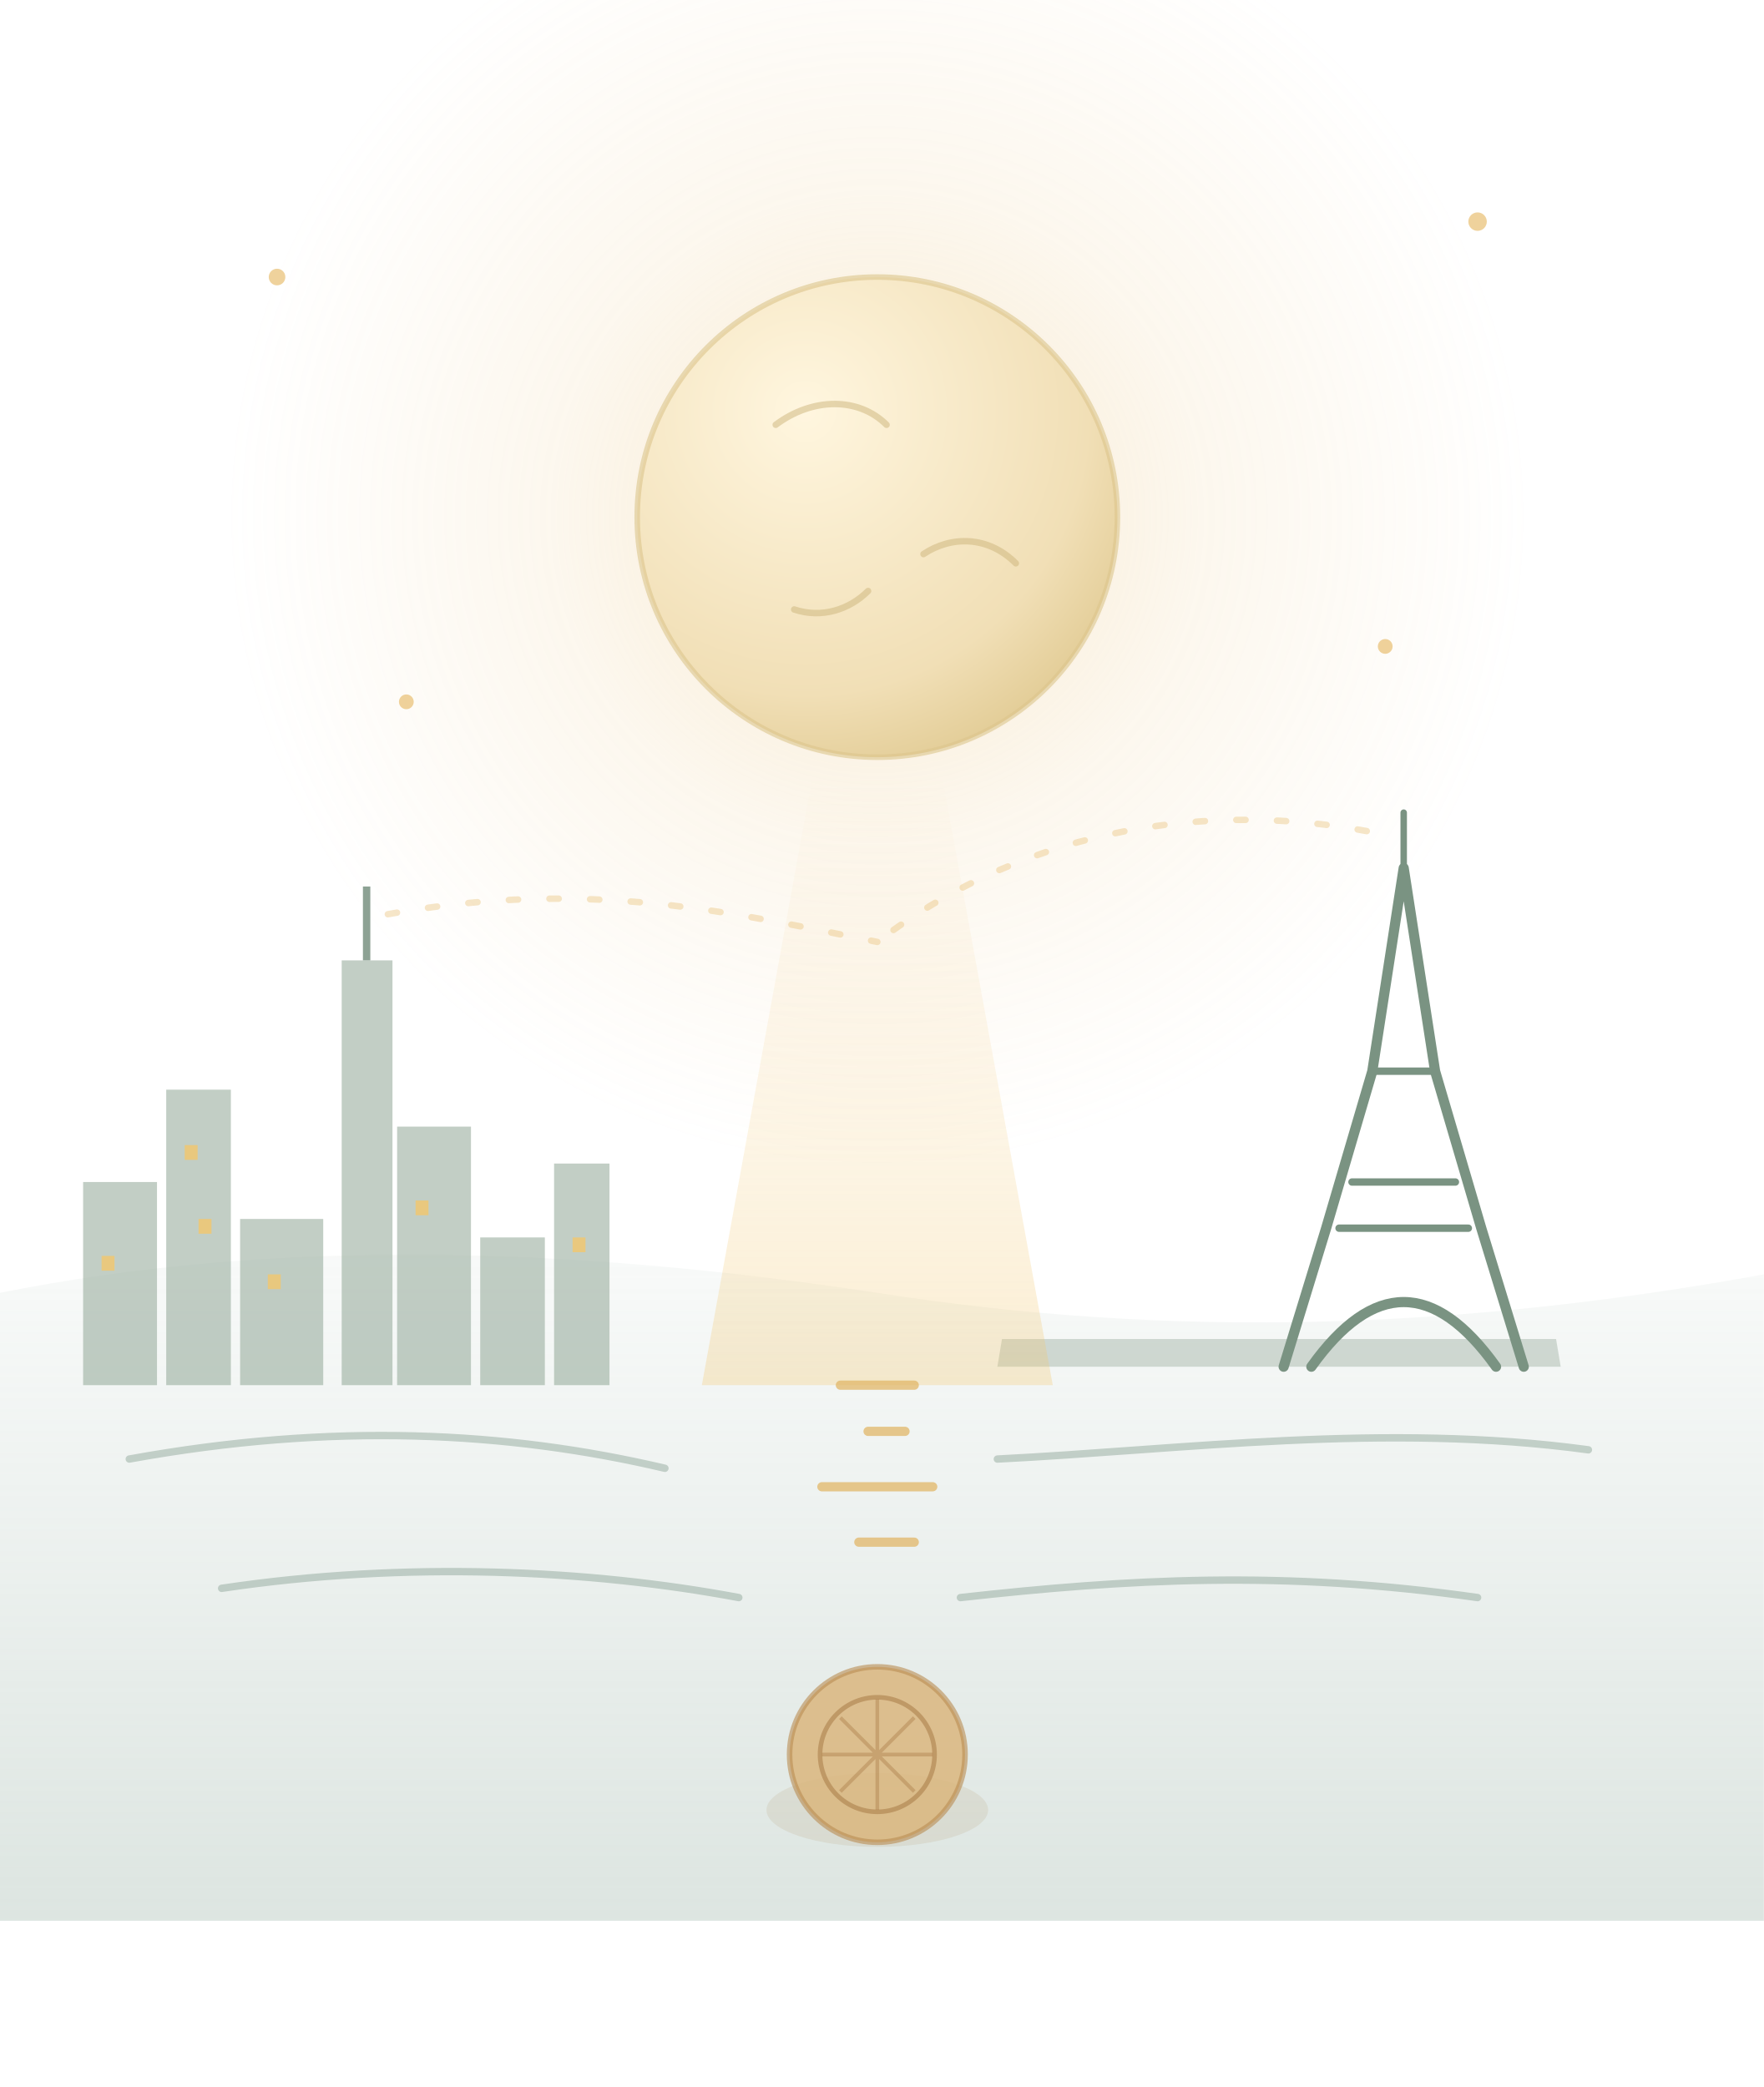
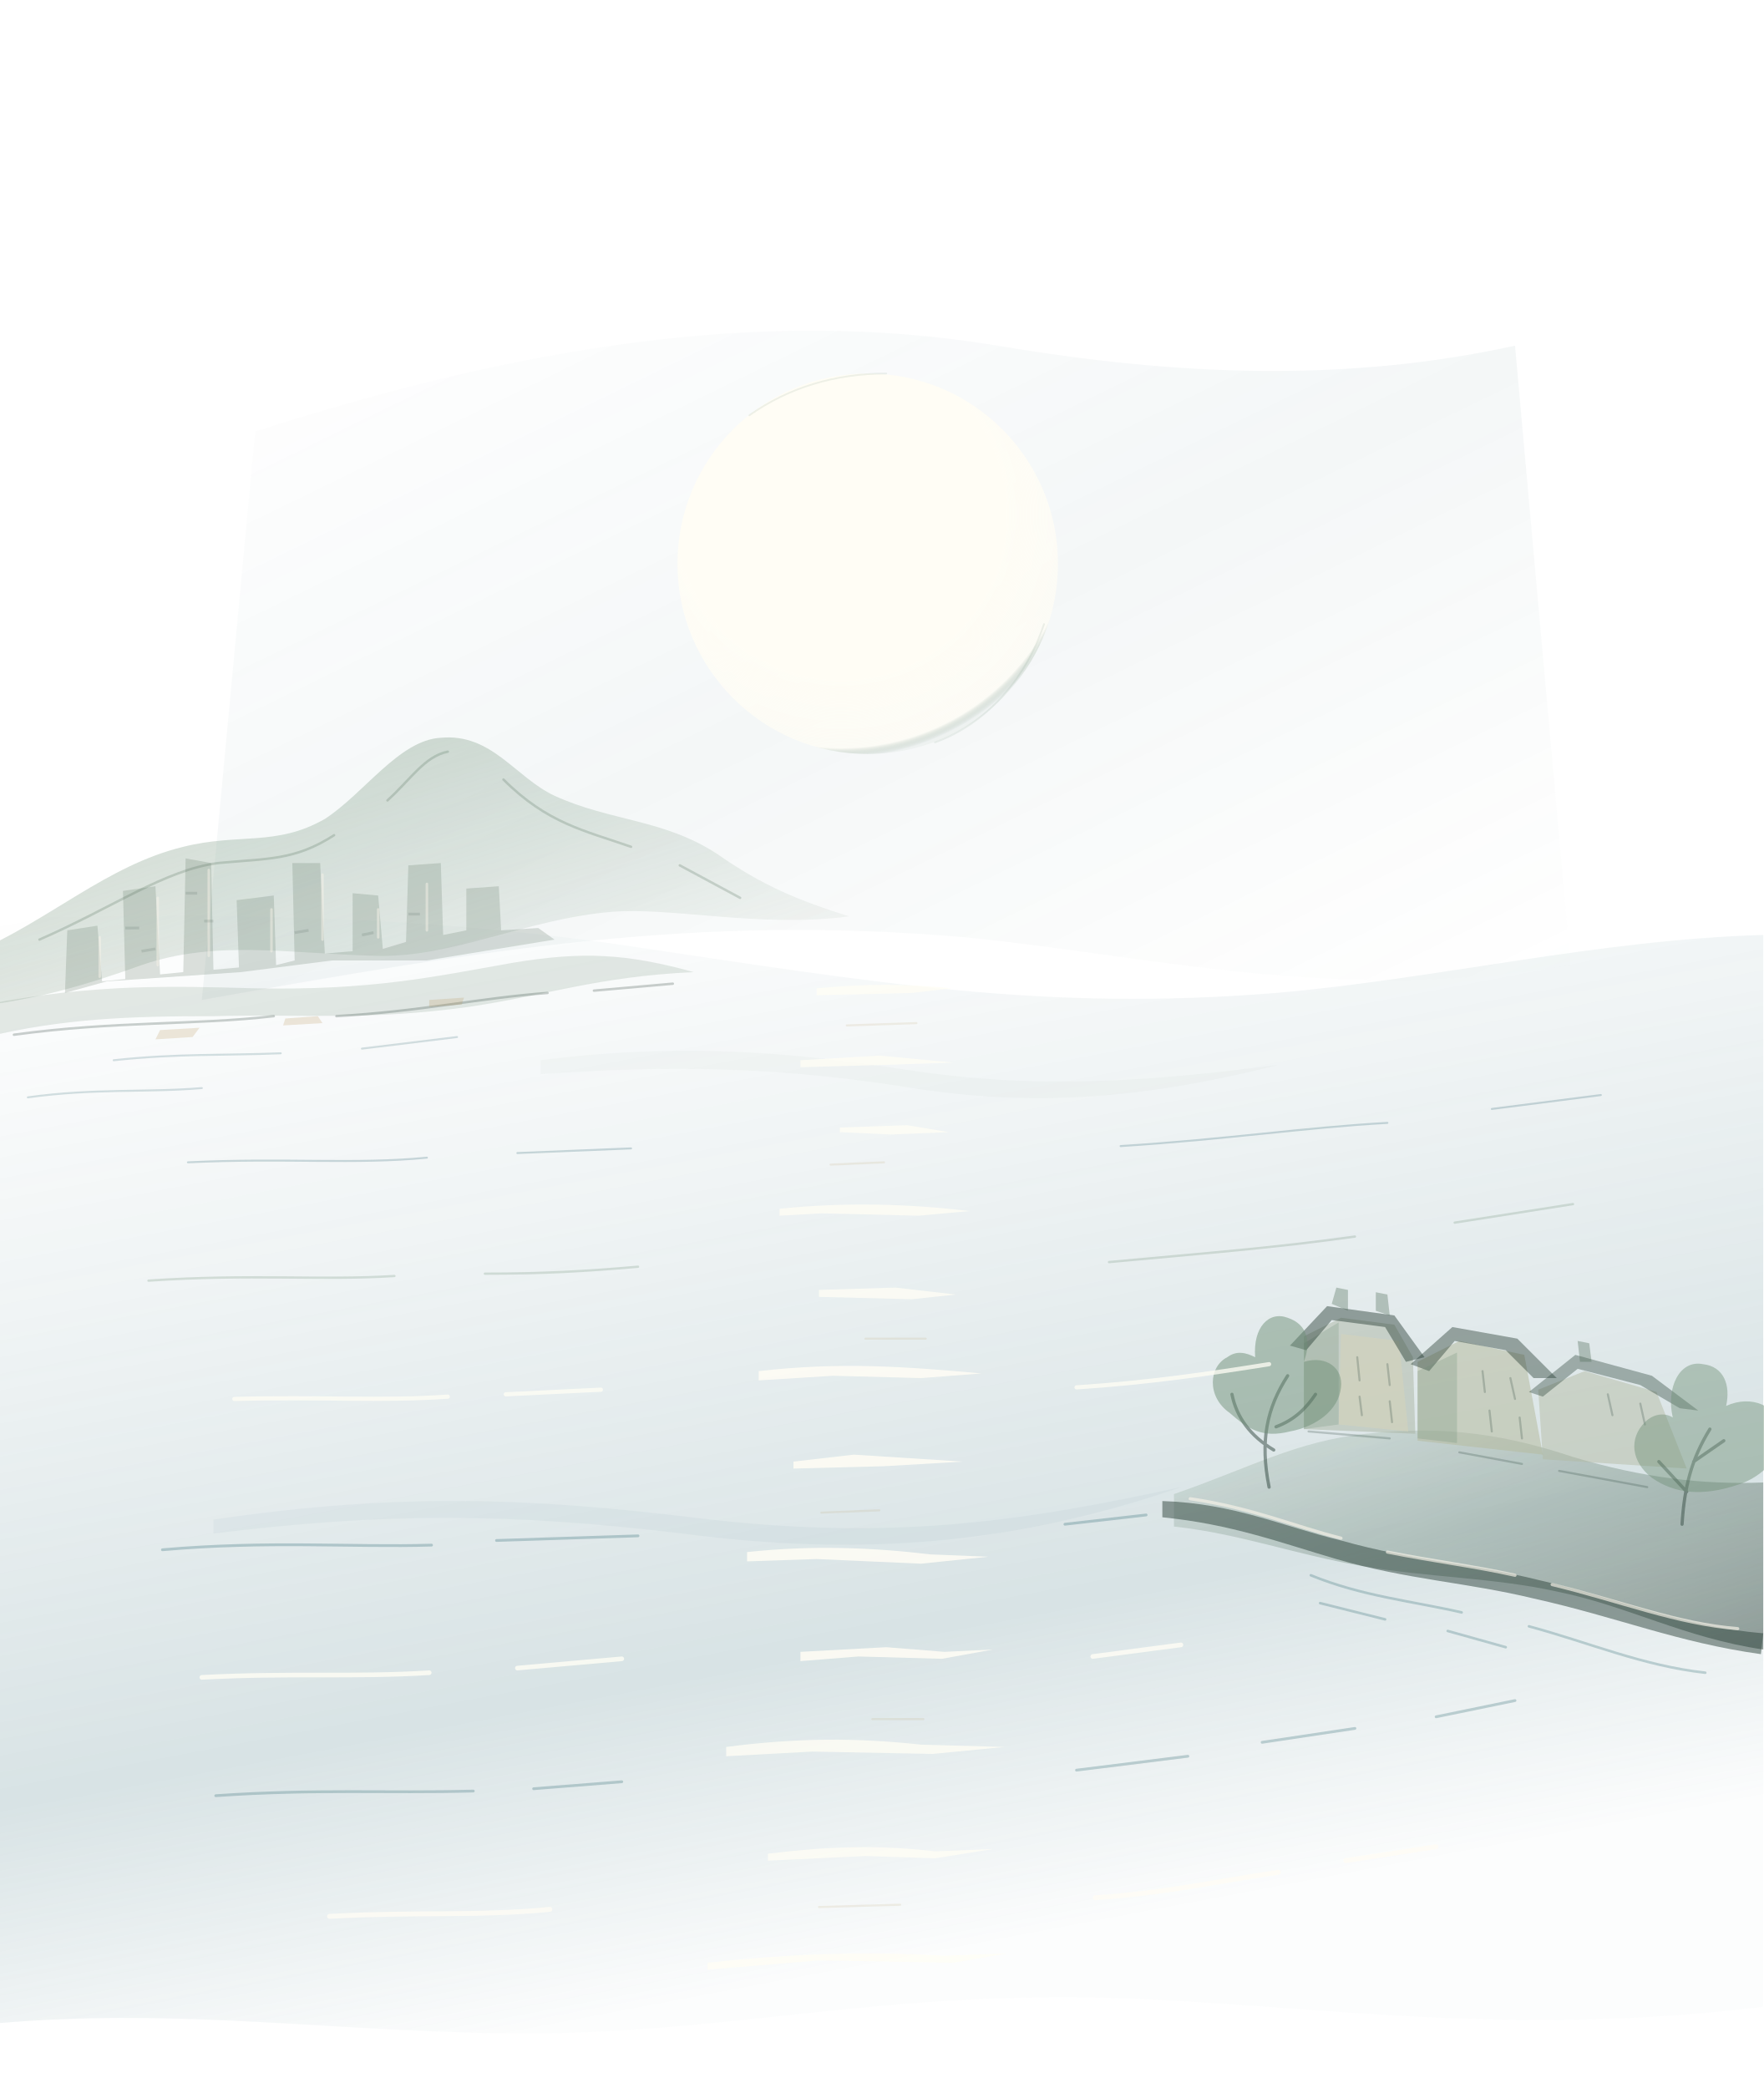
- <svg xmlns="http://www.w3.org/2000/svg" viewBox="0 0 191 226" role="img" aria-labelledby="title desc">
+ <svg xmlns="http://www.w3.org/2000/svg" viewBox="0 0 760 900" role="img" aria-labelledby="title desc">
  <defs>
-     <radialGradient id="am-halo">
-       <stop stop-color="#e9bf72" stop-opacity="0.34" />
-       <stop offset=".5" stop-color="#e9bf72" stop-opacity="0.12" />
-       <stop offset="1" stop-color="#e9bf72" stop-opacity="0" />
+     <radialGradient id="am-moon" cx=".43" cy=".37" r=".64">
+       <stop offset=".68" stop-color="#FFFDF5" stop-opacity=".96" />
+       <stop offset=".96" stop-color="#FFFDF5" stop-opacity=".72" />
+       <stop offset="1" stop-color="#6F8F76" stop-opacity=".055" />
    </radialGradient>
-     <radialGradient id="am-disc" cx=".35" cy=".28" r=".82">
-       <stop stop-color="#fff6df" />
-       <stop offset=".72" stop-color="#f1dfb6" />
-       <stop offset="1" stop-color="#dfc88f" />
-     </radialGradient>
-     <linearGradient id="am-water" x1="0" y1="0" x2="0" y2="1">
-       <stop stop-color="#8da99b" stop-opacity="0.06" />
-       <stop offset="1" stop-color="#8da99b" stop-opacity="0.3" />
+     <linearGradient id="am-air" x1="0" y1="0" x2="1" y2="1">
+       <stop stop-color="#326B75" stop-opacity="0" />
+       <stop offset=".5" stop-color="#326B75" stop-opacity=".055" />
+       <stop offset="1" stop-color="#6F8F76" stop-opacity="0" />
    </linearGradient>
-     <linearGradient id="am-ref" x1="0" y1="0" x2="0" y2="1">
-       <stop stop-color="#f2c66d" stop-opacity="0.0" />
-       <stop offset="1" stop-color="#f2c66d" stop-opacity="0.3" />
+     <linearGradient id="am-water" x1="0" y1="0" x2=".3" y2="1">
+       <stop stop-color="#326B75" stop-opacity="0" />
+       <stop offset=".33" stop-color="#326B75" stop-opacity=".075" />
+       <stop offset=".73" stop-color="#326B75" stop-opacity=".19" />
+       <stop offset="1" stop-color="#326B75" stop-opacity=".015" />
+     </linearGradient>
+     <linearGradient id="am-hill" x1="0" y1="0" x2="1" y2="1">
+       <stop stop-color="#6F8F76" stop-opacity=".42" />
+       <stop offset=".6" stop-color="#6F8F76" stop-opacity=".16" />
+       <stop offset="1" stop-color="#6F8F76" stop-opacity="0" />
+     </linearGradient>
+     <linearGradient id="am-quay" x1="0" y1="0" x2="1" y2="1">
+       <stop stop-color="#6F8F76" stop-opacity=".13" />
+       <stop offset="1" stop-color="#263D34" stop-opacity=".47" />
    </linearGradient>
  </defs>
-   <circle cx="95" cy="56" r="70" fill="url(#am-halo)" />
-   <circle cx="95" cy="56" r="26" fill="url(#am-disc)" stroke="#dcc58c" stroke-opacity=".6" stroke-width=".6" />
-   <path d="M84 46c4-3 9-3 12 0M100 60c3-2 7-2 10 1M86 66c3 1 6 0 8-2" fill="none" stroke="#cdb57a" stroke-opacity=".5" stroke-width=".7" stroke-linecap="round" />
-   <g fill="#e9bf72" fill-opacity=".7">
-     <circle cx="30" cy="30" r=".9" />
-     <circle cx="160" cy="24" r="1" />
-     <circle cx="150" cy="70" r=".8" />
-     <circle cx="44" cy="76" r=".8" />
+   <path d="M110 186c112-36 218-54 320-37 77 13 150 16 223 0l24 267c-100 17-180-4-261-12-116-10-205 5-329 27Z" fill="url(#am-air)" />
+   <circle cx="374" cy="243" r="82" fill="url(#am-moon)" />
+   <path d="M323 179c17-12 37-18 59-18m68 108c-8 24-25 43-47 51" fill="none" stroke="#6F8F76" stroke-opacity=".12" stroke-width=".75" stroke-linecap="round" />
+   <path d="M0 396c98-3 181-1 266 11 114 17 184 29 284 21 69-6 139-23 210-25v462c-115 14-200-2-287-4-109-2-171 19-274 15-68-2-128-10-199-4Z" fill="url(#am-water)" />
+   <path d="M233 457c62-8 111-3 157 4 58 9 106 5 161-2-63 16-111 18-164 9-53-8-97-9-154-5Z" fill="#6F8F76" fill-opacity=".038" />
+   <path d="M92 655c81-12 139-9 206-1 88 11 146 1 211-13-72 25-139 30-215 20-75-9-129-9-202 0Z" fill="#326B75" fill-opacity=".045" />
+   <path d="M-12 411c33-14 58-38 91-46 24-6 40 0 61-12 17-11 32-34 50-35 22-2 32 17 49 25 24 11 47 10 70 25 20 14 35 20 57 27-38 5-76-4-102-2-37 3-69 20-102 19-38-1-69-7-101 4-25 9-46 15-73 18Z" fill="url(#am-hill)" />
+   <path d="M17 405c32-14 54-30 77-33 21-2 33-1 50-12m23-15c10-9 16-19 26-21m24 12c19 19 35 22 55 29m21 8 26 14" fill="none" stroke="#526D59" stroke-opacity=".24" stroke-width="1.05" stroke-linecap="round" />
+   <path d="M-6 433c46-9 80-8 116-7 50 1 77-5 111-11 30-5 49-4 78 4-42 2-63 10-97 15-43 6-70 3-110 4-36 0-65 1-98 9Z" fill="#6F8F76" fill-opacity=".18" />
+   <path d="m28 428 1-27 13-2 2 24 10-1-1-38 14-2 2 38 10-1 1-49 11 2 1 46 11-1-1-29 16-2 1 30 8-2-1-42 12 0 2 39 12-1 0-25 11 1 2 23 10-3 1-33 14-1 1 31 10-2 0-18 14-1 1 19 16-1 7 5-55 9-41 0-39 5-58 4Z" fill="#526D59" fill-opacity=".2" />
+   <path d="m43 404 0 17m25-34 0 29m22-41 0 37m27-20 0 18m22-33 0 28m24-13 0 12m21-23 0 20" fill="none" stroke="#F7F3E8" stroke-opacity=".5" stroke-width="1.1" stroke-linecap="round" />
+   <path d="m54 400 6 0m20-15 5 0m42 17 6-1m43-7 5 0m-120 16 6-1m21-12 4 0m64 6 5-1" fill="none" stroke="#263D34" stroke-opacity=".12" stroke-width="1.2" />
+   <path d="M6 446c44-6 77-4 112-8m27 0c36-2 63-8 91-10m20-1 34-3" fill="none" stroke="#263D34" stroke-opacity=".24" stroke-width="1.05" stroke-linecap="round" />
+   <path d="M49 457c28-3 48-2 72-3m35-2 41-5m-185 26c29-4 51-2 75-4" fill="none" stroke="#326B75" stroke-opacity=".2" stroke-width=".85" stroke-linecap="round" />
+   <path d="m69 444 17-1-3 4-16 1Zm54-5 14-1 2 3-17 1Zm62-8 15-1-1 3-14 1Z" fill="#B59255" fill-opacity=".21" />
+   <path d="M506 644c32-11 53-23 83-26 35-4 62 1 89 10 30 9 56 12 82 11v72c-34-5-59-19-89-25-27-6-55-6-84-11-29-5-53-14-81-17Z" fill="url(#am-quay)" />
+   <path d="m562 616 0-40 16-8 23 3 8 14 1 33Z" fill="#A5B09B" fill-opacity=".45" />
+   <path d="m562 579 15-9 0 44-15 2Z" fill="#6F8F76" fill-opacity=".24" />
+   <path d="m578 575 25 3 4 39-30-3Z" fill="#D4D3BA" fill-opacity=".55" />
+   <path d="m556 580 16-17 29 4 13 18-8 2-9-15-23-3-11 13Z" fill="#263D34" fill-opacity=".45" />
+   <path d="m574 562 2-7 5 1 0 9m12 0 0-8 5 1 1 9" fill="#526D59" fill-opacity=".35" />
+   <path d="m611 621 0-34 18-9 28 6 8 43Z" fill="#B5BBA0" fill-opacity=".54" />
+   <path d="m608 588 18-16 28 5 17 17-10 0-12-12-22-4-11 13Z" fill="#263D34" fill-opacity=".42" />
+   <path d="m611 591 17-8 0 39-17-2Z" fill="#6F8F76" fill-opacity=".25" />
+   <path d="m665 629-2-30 20-8 31 9 13 33Z" fill="#B3B9A0" fill-opacity=".45" />
+   <path d="m659 600 20-16 33 9 20 15-8-1-17-10-27-7-15 12Z" fill="#263D34" fill-opacity=".36" />
+   <path d="m681 587-1-9 5 1 1 8" fill="#526D59" fill-opacity=".36" />
+   <g fill="none" stroke="#263D34" stroke-opacity=".23" stroke-width=".9" stroke-linecap="round">
+     <path d="m585 585 1 10m12-7 1 9m-13 5 1 8m12-6 1 9m39-22 1 9m11-6 2 9m-11 5 1 9m12-6 1 9m37-19 2 9m12-5 2 9" />
+     <path d="m564 617 35 3m30 6 27 5m16 3 38 7" />
  </g>
-   <path d="M0 140c30-6 62-5 95 0 32 5 63 4 96-2v70H0Z" fill="url(#am-water)" />
-   <g fill="#9db0a2" fill-opacity=".62">
-     <rect x="9" y="128" width="8" height="22" />
-     <rect x="18" y="118" width="7" height="32" />
-     <rect x="26" y="132" width="9" height="18" />
-     <rect x="37" y="104" width="5.5" height="46" />
-     <rect x="43" y="122" width="8" height="28" />
-     <rect x="52" y="134" width="7" height="16" />
-     <rect x="60" y="126" width="6" height="24" />
+   <path d="M547 641c-4-20-1-34 8-48m-6 32c-10-6-16-14-18-24m19 14c8-3 13-8 17-14" fill="none" stroke="#263D34" stroke-opacity=".47" stroke-width="1.4" stroke-linecap="round" />
+   <path d="M530 609c-10-7-9-20-1-24 4-3 8-2 12 0-1-13 6-20 14-17 9 3 10 11 7 19 10-3 17 3 16 11-1 10-11 17-22 19-12 3-18-1-26-8Z" fill="#6F8F76" fill-opacity=".49" />
+   <path d="M725 657c1-16 4-28 12-41m-10 27-12-13m15 0 13-9" fill="none" stroke="#263D34" stroke-opacity=".43" stroke-width="1.4" stroke-linecap="round" />
+   <path d="M712 637c-9-7-10-17-3-24 4-4 9-4 12-2-3-13 3-25 13-23 9 1 12 9 10 18 11-5 22 0 24 10 2 11-9 21-19 24-15 5-27 4-37-3Z" fill="#6F8F76" fill-opacity=".44" />
+   <path d="M501 647c31 1 52 11 77 17 32 9 57 10 85 17 35 8 61 20 97 23l-1 9c-36-5-62-16-98-24-29-7-54-8-85-17-24-7-45-15-75-18Z" fill="#263D34" fill-opacity=".48" />
+   <path d="M513 646c27 4 45 12 65 17m20 6c20 4 37 6 55 10m16 4c29 7 54 17 80 19" fill="none" stroke="#F7F3E8" stroke-opacity=".65" stroke-width="1.35" stroke-linecap="round" />
+   <path d="M565 679c22 9 43 11 65 16m29 6c26 7 49 17 76 20m-166-30 28 7m27 5 25 7" fill="none" stroke="#326B75" stroke-opacity=".27" stroke-width="1.1" stroke-linecap="round" />
+   <path d="M352 426c21-2 39-2 58 0l-17 2-41 1Zm-7 31 34-2 32 3-30 1-36 1Zm17 29 29-1 18 3-25 1-22-1Zm-26 35c30-3 56-2 82 1l-22 2-42-1-18 1Zm17 35 33-1 26 3-19 2-40-1Z" fill="#FFFDF5" fill-opacity=".78" />
+   <path d="M327 591c35-4 63-2 96 1l-26 2-38-1-32 2Zm15 39 26-3 47 3-34 2-39 1Zm-20 39c28-3 54-2 79 1l25 1-29 3-45-2-30 1Zm23 43 37-2 25 2 21-1-22 4-36-1-25 2Z" fill="#FFFDF5" fill-opacity=".86" />
+   <path d="M313 753c31-4 56-4 84-1l36 1-31 3-52-1-37 2Zm18 46c25-3 47-4 72-1l25-1-25 4-30-1-42 2Zm-26 47c37-4 68-5 102-3l27-1-23 4-58-1-48 4Z" fill="#FFFDF5" fill-opacity=".78" />
+   <path d="m365 442 30-1m-37 61 23-1m-8 76 26 0m-45 75 25-1m-3 90 22 0m-45 81 35-1" fill="none" stroke="#B59255" stroke-opacity=".13" stroke-width=".9" stroke-linecap="round" />
+   <g fill="none" stroke-linecap="round">
+     <path d="M81 501c42-2 72 1 103-2m39-2 49-2m211-1c47-3 79-8 115-10m45-6 47-6" stroke="#326B75" stroke-opacity=".24" stroke-width=".85" />
+     <path d="M64 552c44-3 74 0 106-2m39-1c25 0 43-1 66-3m203-2c43-4 70-6 106-11m43-6 51-8" stroke="#6F8F76" stroke-opacity=".24" stroke-width="1" />
+     <path d="M101 603c37-1 63 1 92-1m25-1 41-2m205-1c31-2 58-6 83-10" stroke="#FFFDF5" stroke-opacity=".76" stroke-width="1.8" />
+     <path d="M70 668c46-4 81-1 116-2m28-2 61-2m184-5 35-4" stroke="#326B75" stroke-opacity=".29" stroke-width="1.2" />
+     <path d="M87 723c38-2 66 0 98-2m38-2 45-4m203-1 38-5" stroke="#FFFDF5" stroke-opacity=".8" stroke-width="2" />
+     <path d="M93 774c44-3 74-1 111-2m26-1 38-3m196-5 48-6m32-6 40-6m35-5 34-7" stroke="#326B75" stroke-opacity=".28" stroke-width="1.2" />
+     <path d="M142 826c38-2 64 0 95-3m235-5c30-2 52-7 79-11m29-5 39-6" stroke="#FFFDF5" stroke-opacity=".77" stroke-width="2.1" />
  </g>
-   <path d="M39.7 104v-8" stroke="#8da294" stroke-width=".8" />
-   <g fill="#f2c66d" fill-opacity=".8">
-     <rect x="20" y="124" width="1.4" height="1.6" />
-     <rect x="21.5" y="132" width="1.4" height="1.6" />
-     <rect x="29" y="138" width="1.4" height="1.6" />
-     <rect x="45" y="130" width="1.4" height="1.6" />
-     <rect x="11" y="136" width="1.4" height="1.6" />
-     <rect x="62" y="134" width="1.4" height="1.6" />
-   </g>
-   <path d="M108 148l.5-3h60l.5 3Z" fill="#a8b9ad" fill-opacity=".5" />
-   <g fill="none" stroke="#7a9382" stroke-linecap="round" stroke-linejoin="round">
-     <path d="M142 148q10-14 20 0M152 94l-3.4 22-5 17-4.6 15M152 94l3.4 22 5 17 4.6 15" stroke-width="1.1" />
-     <path d="M149 116h6M145 133h14M146.4 128h11.2" stroke-width=".8" />
-     <path d="M152 94v-6" stroke-width=".7" />
-   </g>
-   <path d="M88 84h14l12 66H76Z" fill="url(#am-ref)" />
-   <path d="M42 99c22-4 38 0 53 3M148 90c-16-3-36-1-53 12" fill="none" stroke="#e9bf72" stroke-opacity=".38" stroke-width=".7" stroke-dasharray="1 3.4" stroke-linecap="round" />
-   <g fill="none" stroke-linecap="round">
-     <path d="M91 150h8m-5 5h4m-9 6h12m-8 6h6" stroke="#e1b768" stroke-opacity=".75" stroke-width="1" />
-     <path d="M14 158c22-4 41-3 58 1m36-1c20-1 42-4 64-1M24 172c20-3 40-2 56 1m24 0c18-2 35-3 56 0" stroke="#829b8d" stroke-opacity=".42" stroke-width=".8" />
-   </g>
-   <ellipse cx="95" cy="196" rx="12" ry="4" fill="#b8a27a" fill-opacity=".18" />
-   <circle cx="95" cy="190" r="9.5" fill="#dbb67e" fill-opacity=".85" stroke="#b98d53" stroke-opacity=".6" stroke-width=".6" />
-   <circle cx="95" cy="190" r="6.2" fill="none" stroke="#a87a45" stroke-opacity=".55" stroke-width=".5" />
-   <path d="M95 184v12M89 190h12M91 186l8 8M99 186l-8 8" stroke="#a87a45" stroke-opacity=".4" stroke-width=".4" />
</svg>
